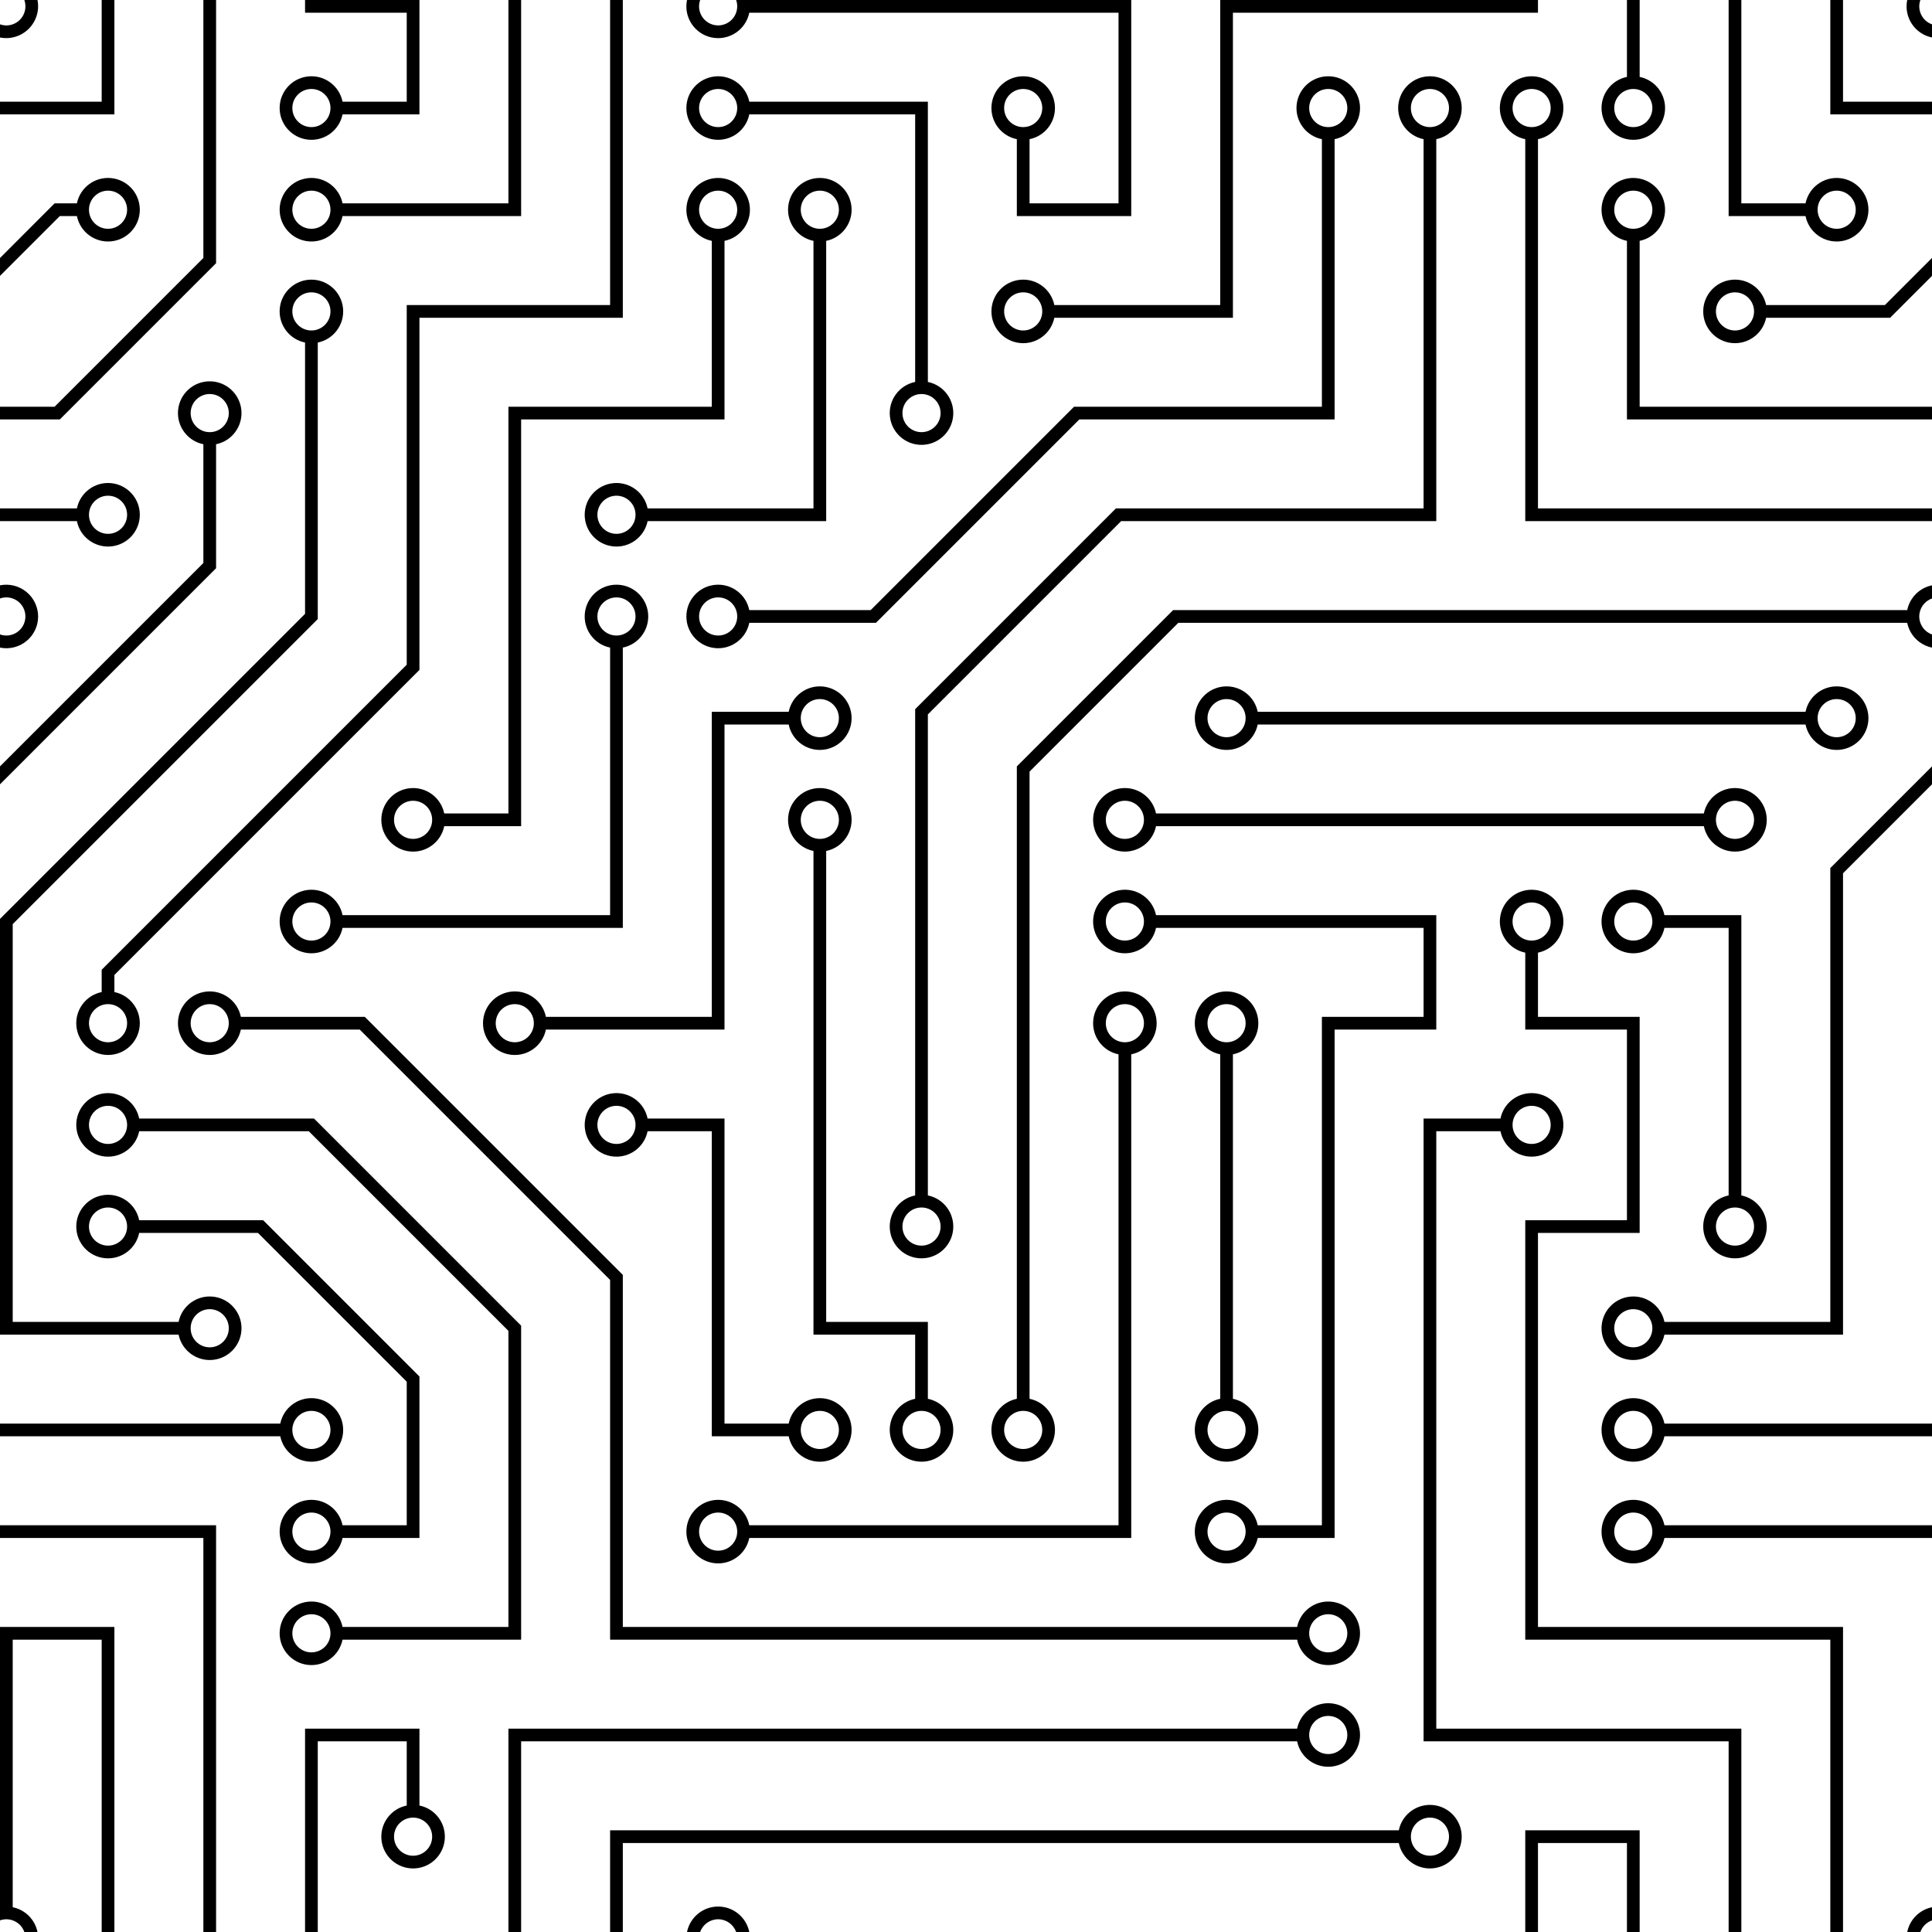
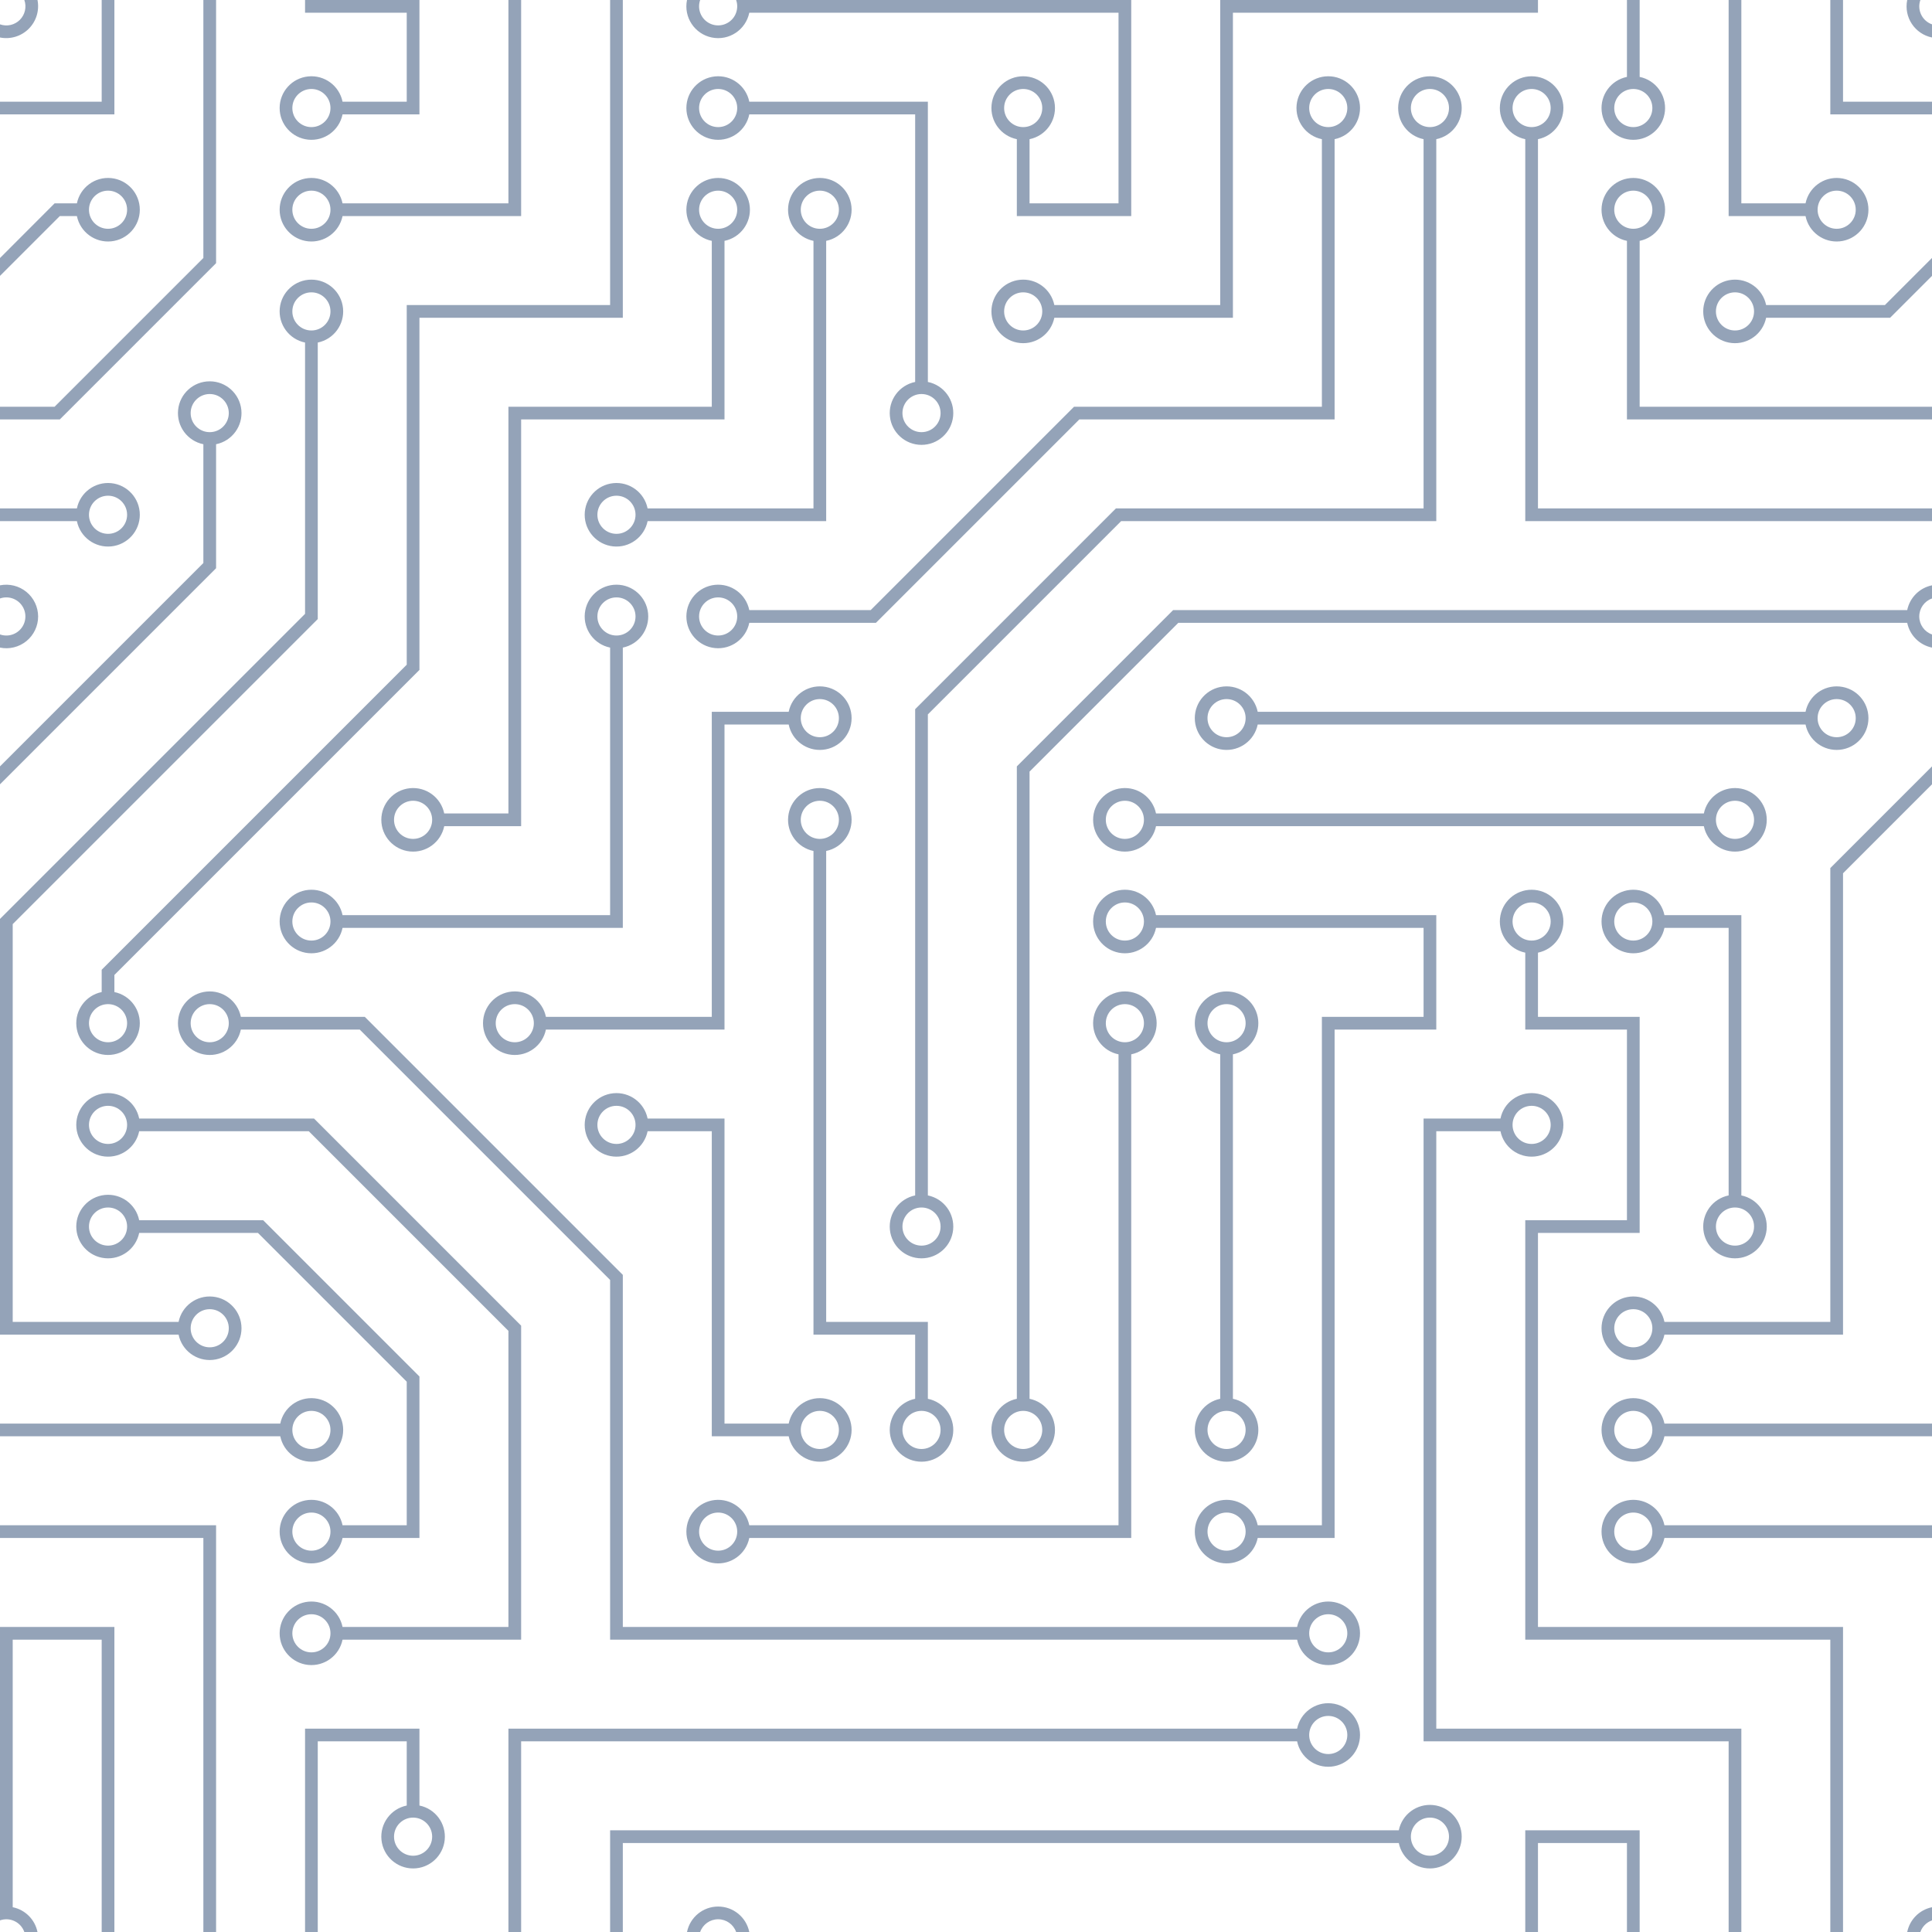
<svg xmlns="http://www.w3.org/2000/svg" viewBox="0 0 304 304" width="304" height="304">
-   <path fill="#000" d="M44.1 224a5 5 0 1 1 0 2H0v-2h44.1zm160 48a5 5 0 1 1 0 2H82v-2h122.1zm57.8-46a5 5 0 1 1 0-2H304v2h-42.1zm0 16a5 5 0 1 1 0-2H304v2h-42.1zm6.2-114a5 5 0 1 1 0 2h-86.2a5 5 0 1 1 0-2h86.2zm-256-48a5 5 0 1 1 0 2H0v-2h12.1zm185.8 34a5 5 0 1 1 0-2h86.2a5 5 0 1 1 0 2h-86.2zM258 12.1a5 5 0 1 1-2 0V0h2v12.1zm-64 208a5 5 0 1 1-2 0v-54.2a5 5 0 1 1 2 0v54.2zm48-198.2V80h62v2h-64V21.9a5 5 0 1 1 2 0zm16 16V64h46v2h-48V37.9a5 5 0 1 1 2 0zm-128 96V208h16v12.1a5 5 0 1 1-2 0V210h-16v-76.1a5 5 0 1 1 2 0zm-5.9-21.9a5 5 0 1 1 0 2H114v48H85.9a5 5 0 1 1 0-2H112v-48h12.1zm-6.2 130a5 5 0 1 1 0-2H176v-74.1a5 5 0 1 1 2 0V242h-60.1zm-16-64a5 5 0 1 1 0-2H114v48h10.1a5 5 0 1 1 0 2H112v-48h-10.1zM66 284.1a5 5 0 1 1-2 0V274H50v30h-2v-32h18v12.1zM236.1 176a5 5 0 1 1 0 2H226v94h48v32h-2v-30h-48v-98h12.1zm25.8-30a5 5 0 1 1 0-2H274v44.1a5 5 0 1 1-2 0V146h-10.1zm-64 96a5 5 0 1 1 0-2H208v-80h16v-14h-42.1a5 5 0 1 1 0-2H226v18h-16v80h-12.1zm86.2-210a5 5 0 1 1 0 2H272V0h2v32h10.1zM98 101.9V146H53.9a5 5 0 1 1 0-2H96v-42.1a5 5 0 1 1 2 0zM53.9 34a5 5 0 1 1 0-2H80V0h2v34H53.9zm60.1 3.9V66H82v64H69.9a5 5 0 1 1 0-2H80V64h32V37.9a5 5 0 1 1 2 0zM101.9 82a5 5 0 1 1 0-2H128V37.9a5 5 0 1 1 2 0V82h-28.1zm16-64a5 5 0 1 1 0-2H146v44.1a5 5 0 1 1-2 0V18h-26.1zm102.2 270a5 5 0 1 1 0 2H98v14h-2v-16h124.1zM242 149.9V160h16v34h-16v62h48v48h-2v-46h-48v-66h16v-30h-16v-12.1a5 5 0 1 1 2 0zM53.9 18a5 5 0 1 1 0-2H64V2H48V0h18v18H53.9zm112 32a5 5 0 1 1 0-2H192V0h50v2h-48v48h-28.1zm-48-48a5 5 0 0 1-9.8-2h2.07a3 3 0 1 0 5.66 0H178v34h-18V21.9a5 5 0 1 1 2 0V32h14V2h-58.1zm0 96a5 5 0 1 1 0-2H137l32-32h39V21.9a5 5 0 1 1 2 0V66h-40.17l-32 32H117.9zm28.1 90.1a5 5 0 1 1-2 0v-76.51L175.59 80H224V21.9a5 5 0 1 1 2 0V82h-49.59L146 112.41v75.69zm16 32a5 5 0 1 1-2 0v-99.51L184.59 96H300.1a5 5 0 0 1 3.9-3.9v2.07a3 3 0 0 0 0 5.66v2.07a5 5 0 0 1-3.9-3.9H185.41L162 121.41v98.69zm-144-64a5 5 0 1 1-2 0v-3.51l48-48V48h32V0h2v50H66v55.41l-48 48v2.69zM50 53.9v43.51l-48 48V208h26.1a5 5 0 1 1 0 2H0v-65.41l48-48V53.9a5 5 0 1 1 2 0zm-16 16V89.41l-34 34v-2.82l32-32V69.9a5 5 0 1 1 2 0zM12.1 32a5 5 0 1 1 0 2H9.41L0 43.41V40.6L8.59 32h3.51zm265.8 18a5 5 0 1 1 0-2h18.69l7.41-7.41v2.82L297.41 50H277.9zm-16 160a5 5 0 1 1 0-2H288v-71.41l16-16v2.82l-14 14V210h-28.1zm-208 32a5 5 0 1 1 0-2H64v-22.59L40.59 194H21.9a5 5 0 1 1 0-2H41.41L66 216.59V242H53.9zm150.2 14a5 5 0 1 1 0 2H96v-56.6L56.6 162H37.9a5 5 0 1 1 0-2h19.5L98 200.6V256h106.1zm-150.2 2a5 5 0 1 1 0-2H80v-46.59L48.59 178H21.9a5 5 0 1 1 0-2H49.41L82 208.59V258H53.9zM34 39.8v1.61L9.41 66H0v-2h8.59L32 40.59V0h2v39.8zM2 300.1a5 5 0 0 1 3.9 3.9H3.83A3 3 0 0 0 0 302.17V256h18v48h-2v-46H2v42.1zM34 241v63h-2v-62H0v-2h34v1zM17 18H0v-2h16V0h2v18h-1zm273-2h14v2h-16V0h2v16zm-32 273v15h-2v-14h-14v14h-2v-16h18v1zM0 92.1A5.02 5.02 0 0 1 6 97a5 5 0 0 1-6 4.9v-2.07a3 3 0 1 0 0-5.66V92.1zM80 272h2v32h-2v-32zm37.9 32h-2.07a3 3 0 0 0-5.66 0h-2.07a5 5 0 0 1 9.8 0zM5.9 0A5.02 5.02 0 0 1 0 5.9V3.83A3 3 0 0 0 3.83 0H5.9zm294.2 0h2.07A3 3 0 0 0 304 3.83V5.9a5 5 0 0 1-3.9-5.9zm3.9 300.1v2.07a3 3 0 0 0-1.83 1.83h-2.07a5 5 0 0 1 3.9-3.9zM97 100a3 3 0 1 0 0-6 3 3 0 0 0 0 6zm0-16a3 3 0 1 0 0-6 3 3 0 0 0 0 6zm16 16a3 3 0 1 0 0-6 3 3 0 0 0 0 6zm16 16a3 3 0 1 0 0-6 3 3 0 0 0 0 6zm0 16a3 3 0 1 0 0-6 3 3 0 0 0 0 6zm-48 32a3 3 0 1 0 0-6 3 3 0 0 0 0 6zm16 16a3 3 0 1 0 0-6 3 3 0 0 0 0 6zm32 48a3 3 0 1 0 0-6 3 3 0 0 0 0 6zm-16 16a3 3 0 1 0 0-6 3 3 0 0 0 0 6zm32-16a3 3 0 1 0 0-6 3 3 0 0 0 0 6zm0-32a3 3 0 1 0 0-6 3 3 0 0 0 0 6zm16 32a3 3 0 1 0 0-6 3 3 0 0 0 0 6zm32 16a3 3 0 1 0 0-6 3 3 0 0 0 0 6zm0-16a3 3 0 1 0 0-6 3 3 0 0 0 0 6zm-16-64a3 3 0 1 0 0-6 3 3 0 0 0 0 6zm16 0a3 3 0 1 0 0-6 3 3 0 0 0 0 6zm16 96a3 3 0 1 0 0-6 3 3 0 0 0 0 6zm0 16a3 3 0 1 0 0-6 3 3 0 0 0 0 6zm16 16a3 3 0 1 0 0-6 3 3 0 0 0 0 6zm16-144a3 3 0 1 0 0-6 3 3 0 0 0 0 6zm0 32a3 3 0 1 0 0-6 3 3 0 0 0 0 6zm16-32a3 3 0 1 0 0-6 3 3 0 0 0 0 6zm16-16a3 3 0 1 0 0-6 3 3 0 0 0 0 6zm-96 0a3 3 0 1 0 0-6 3 3 0 0 0 0 6zm0 16a3 3 0 1 0 0-6 3 3 0 0 0 0 6zm16-32a3 3 0 1 0 0-6 3 3 0 0 0 0 6zm96 0a3 3 0 1 0 0-6 3 3 0 0 0 0 6zm-16-64a3 3 0 1 0 0-6 3 3 0 0 0 0 6zm16-16a3 3 0 1 0 0-6 3 3 0 0 0 0 6zm-32 0a3 3 0 1 0 0-6 3 3 0 0 0 0 6zm0-16a3 3 0 1 0 0-6 3 3 0 0 0 0 6zm-16 0a3 3 0 1 0 0-6 3 3 0 0 0 0 6zm-16 0a3 3 0 1 0 0-6 3 3 0 0 0 0 6zm-16 0a3 3 0 1 0 0-6 3 3 0 0 0 0 6zM49 36a3 3 0 1 0 0-6 3 3 0 0 0 0 6zm-32 0a3 3 0 1 0 0-6 3 3 0 0 0 0 6zm32 16a3 3 0 1 0 0-6 3 3 0 0 0 0 6zM33 68a3 3 0 1 0 0-6 3 3 0 0 0 0 6zm16-48a3 3 0 1 0 0-6 3 3 0 0 0 0 6zm0 240a3 3 0 1 0 0-6 3 3 0 0 0 0 6zm16 32a3 3 0 1 0 0-6 3 3 0 0 0 0 6zm-16-64a3 3 0 1 0 0-6 3 3 0 0 0 0 6zm0 16a3 3 0 1 0 0-6 3 3 0 0 0 0 6zm-16-32a3 3 0 1 0 0-6 3 3 0 0 0 0 6zm80-176a3 3 0 1 0 0-6 3 3 0 0 0 0 6zm16 0a3 3 0 1 0 0-6 3 3 0 0 0 0 6zm-16-16a3 3 0 1 0 0-6 3 3 0 0 0 0 6zm32 48a3 3 0 1 0 0-6 3 3 0 0 0 0 6zm16-16a3 3 0 1 0 0-6 3 3 0 0 0 0 6zm0-32a3 3 0 1 0 0-6 3 3 0 0 0 0 6zm112 176a3 3 0 1 0 0-6 3 3 0 0 0 0 6zm-16 16a3 3 0 1 0 0-6 3 3 0 0 0 0 6zm0 16a3 3 0 1 0 0-6 3 3 0 0 0 0 6zm0 16a3 3 0 1 0 0-6 3 3 0 0 0 0 6zM17 180a3 3 0 1 0 0-6 3 3 0 0 0 0 6zm0 16a3 3 0 1 0 0-6 3 3 0 0 0 0 6zm0-32a3 3 0 1 0 0-6 3 3 0 0 0 0 6zm16 0a3 3 0 1 0 0-6 3 3 0 0 0 0 6zM17 84a3 3 0 1 0 0-6 3 3 0 0 0 0 6zm32 64a3 3 0 1 0 0-6 3 3 0 0 0 0 6zm16-16a3 3 0 1 0 0-6 3 3 0 0 0 0 6z" />
+   <path fill="#94a3b8" d="M44.1 224a5 5 0 1 1 0 2H0v-2h44.1zm160 48a5 5 0 1 1 0 2H82v-2h122.1zm57.8-46a5 5 0 1 1 0-2H304v2h-42.1zm0 16a5 5 0 1 1 0-2H304v2h-42.1zm6.2-114a5 5 0 1 1 0 2h-86.2a5 5 0 1 1 0-2h86.2zm-256-48a5 5 0 1 1 0 2H0v-2h12.1zm185.8 34a5 5 0 1 1 0-2h86.2a5 5 0 1 1 0 2h-86.2zM258 12.1a5 5 0 1 1-2 0V0h2v12.1zm-64 208a5 5 0 1 1-2 0v-54.2a5 5 0 1 1 2 0v54.2zm48-198.2V80h62v2h-64V21.9a5 5 0 1 1 2 0zm16 16V64h46v2h-48V37.9a5 5 0 1 1 2 0zm-128 96V208h16v12.1a5 5 0 1 1-2 0V210h-16v-76.1a5 5 0 1 1 2 0zm-5.9-21.9a5 5 0 1 1 0 2H114v48H85.9a5 5 0 1 1 0-2H112v-48h12.1zm-6.2 130a5 5 0 1 1 0-2H176v-74.1a5 5 0 1 1 2 0V242h-60.1zm-16-64a5 5 0 1 1 0-2H114v48h10.1a5 5 0 1 1 0 2H112v-48h-10.1zM66 284.1a5 5 0 1 1-2 0V274H50v30h-2v-32h18v12.1zM236.1 176a5 5 0 1 1 0 2H226v94h48v32h-2v-30h-48v-98h12.1zm25.8-30a5 5 0 1 1 0-2H274v44.1a5 5 0 1 1-2 0V146h-10.1zm-64 96a5 5 0 1 1 0-2H208v-80h16v-14h-42.1a5 5 0 1 1 0-2H226v18h-16v80h-12.1zm86.2-210a5 5 0 1 1 0 2H272V0h2v32h10.1zM98 101.9V146H53.9a5 5 0 1 1 0-2H96v-42.1a5 5 0 1 1 2 0zM53.9 34a5 5 0 1 1 0-2H80V0h2v34H53.9zm60.1 3.9V66H82v64H69.9a5 5 0 1 1 0-2H80V64h32V37.9a5 5 0 1 1 2 0zM101.9 82a5 5 0 1 1 0-2H128V37.9a5 5 0 1 1 2 0V82h-28.1zm16-64a5 5 0 1 1 0-2H146v44.1a5 5 0 1 1-2 0V18h-26.1zm102.2 270a5 5 0 1 1 0 2H98v14h-2v-16h124.1zM242 149.9V160h16v34h-16v62h48v48h-2v-46h-48v-66h16v-30h-16v-12.1a5 5 0 1 1 2 0zM53.9 18a5 5 0 1 1 0-2H64V2H48V0h18v18H53.9zm112 32a5 5 0 1 1 0-2H192V0h50v2h-48v48h-28.1zm-48-48a5 5 0 0 1-9.8-2h2.07a3 3 0 1 0 5.66 0H178v34h-18V21.9a5 5 0 1 1 2 0V32h14V2h-58.1zm0 96a5 5 0 1 1 0-2H137l32-32h39V21.9a5 5 0 1 1 2 0V66h-40.17l-32 32H117.9zm28.1 90.1a5 5 0 1 1-2 0v-76.51L175.59 80H224V21.9a5 5 0 1 1 2 0V82h-49.59L146 112.41v75.69zm16 32a5 5 0 1 1-2 0v-99.51L184.59 96H300.1a5 5 0 0 1 3.9-3.9v2.07a3 3 0 0 0 0 5.66v2.07a5 5 0 0 1-3.9-3.9H185.41L162 121.41v98.69zm-144-64a5 5 0 1 1-2 0v-3.51l48-48V48h32V0h2v50H66v55.41l-48 48v2.69zM50 53.9v43.51l-48 48V208h26.1a5 5 0 1 1 0 2H0v-65.41l48-48V53.9a5 5 0 1 1 2 0zm-16 16V89.41l-34 34v-2.82l32-32V69.9a5 5 0 1 1 2 0zM12.1 32a5 5 0 1 1 0 2H9.41L0 43.41V40.6L8.59 32h3.51zm265.8 18a5 5 0 1 1 0-2h18.69l7.41-7.41v2.82L297.41 50H277.9zm-16 160a5 5 0 1 1 0-2H288v-71.41l16-16v2.82l-14 14V210h-28.1zm-208 32a5 5 0 1 1 0-2H64v-22.59L40.59 194H21.9a5 5 0 1 1 0-2H41.41L66 216.59V242H53.9zm150.2 14a5 5 0 1 1 0 2H96v-56.6L56.6 162H37.9a5 5 0 1 1 0-2h19.5L98 200.6V256h106.1zm-150.2 2a5 5 0 1 1 0-2H80v-46.59L48.59 178H21.9a5 5 0 1 1 0-2H49.41L82 208.59V258H53.9zM34 39.8v1.61L9.41 66H0v-2h8.59L32 40.59V0h2v39.8zM2 300.1a5 5 0 0 1 3.9 3.9H3.83A3 3 0 0 0 0 302.17V256h18v48h-2v-46H2v42.1zM34 241v63h-2v-62H0v-2h34v1zM17 18H0v-2h16V0h2v18h-1zm273-2h14v2h-16V0h2v16zm-32 273v15h-2v-14h-14v14h-2v-16h18v1zM0 92.1A5.02 5.02 0 0 1 6 97a5 5 0 0 1-6 4.9v-2.07a3 3 0 1 0 0-5.66V92.1zM80 272h2v32h-2v-32zm37.9 32h-2.07a3 3 0 0 0-5.66 0h-2.07a5 5 0 0 1 9.8 0zM5.9 0A5.02 5.02 0 0 1 0 5.9V3.83A3 3 0 0 0 3.83 0H5.9zm294.2 0h2.07A3 3 0 0 0 304 3.83V5.9a5 5 0 0 1-3.9-5.9zm3.9 300.1v2.07a3 3 0 0 0-1.83 1.83h-2.07a5 5 0 0 1 3.9-3.9zM97 100a3 3 0 1 0 0-6 3 3 0 0 0 0 6zm0-16a3 3 0 1 0 0-6 3 3 0 0 0 0 6zm16 16a3 3 0 1 0 0-6 3 3 0 0 0 0 6zm16 16a3 3 0 1 0 0-6 3 3 0 0 0 0 6zm0 16a3 3 0 1 0 0-6 3 3 0 0 0 0 6zm-48 32a3 3 0 1 0 0-6 3 3 0 0 0 0 6zm16 16a3 3 0 1 0 0-6 3 3 0 0 0 0 6zm32 48a3 3 0 1 0 0-6 3 3 0 0 0 0 6zm-16 16a3 3 0 1 0 0-6 3 3 0 0 0 0 6zm32-16a3 3 0 1 0 0-6 3 3 0 0 0 0 6zm0-32a3 3 0 1 0 0-6 3 3 0 0 0 0 6zm16 32a3 3 0 1 0 0-6 3 3 0 0 0 0 6zm32 16a3 3 0 1 0 0-6 3 3 0 0 0 0 6zm0-16a3 3 0 1 0 0-6 3 3 0 0 0 0 6zm-16-64a3 3 0 1 0 0-6 3 3 0 0 0 0 6zm16 0a3 3 0 1 0 0-6 3 3 0 0 0 0 6zm16 96a3 3 0 1 0 0-6 3 3 0 0 0 0 6zm0 16a3 3 0 1 0 0-6 3 3 0 0 0 0 6zm16 16a3 3 0 1 0 0-6 3 3 0 0 0 0 6zm16-144a3 3 0 1 0 0-6 3 3 0 0 0 0 6zm0 32a3 3 0 1 0 0-6 3 3 0 0 0 0 6zm16-32a3 3 0 1 0 0-6 3 3 0 0 0 0 6zm16-16a3 3 0 1 0 0-6 3 3 0 0 0 0 6zm-96 0a3 3 0 1 0 0-6 3 3 0 0 0 0 6zm0 16a3 3 0 1 0 0-6 3 3 0 0 0 0 6zm16-32a3 3 0 1 0 0-6 3 3 0 0 0 0 6zm96 0a3 3 0 1 0 0-6 3 3 0 0 0 0 6zm-16-64a3 3 0 1 0 0-6 3 3 0 0 0 0 6zm16-16a3 3 0 1 0 0-6 3 3 0 0 0 0 6zm-32 0a3 3 0 1 0 0-6 3 3 0 0 0 0 6zm0-16a3 3 0 1 0 0-6 3 3 0 0 0 0 6zm-16 0a3 3 0 1 0 0-6 3 3 0 0 0 0 6zm-16 0a3 3 0 1 0 0-6 3 3 0 0 0 0 6zm-16 0a3 3 0 1 0 0-6 3 3 0 0 0 0 6zM49 36a3 3 0 1 0 0-6 3 3 0 0 0 0 6zm-32 0a3 3 0 1 0 0-6 3 3 0 0 0 0 6zm32 16a3 3 0 1 0 0-6 3 3 0 0 0 0 6zM33 68a3 3 0 1 0 0-6 3 3 0 0 0 0 6zm16-48a3 3 0 1 0 0-6 3 3 0 0 0 0 6zm0 240a3 3 0 1 0 0-6 3 3 0 0 0 0 6zm16 32a3 3 0 1 0 0-6 3 3 0 0 0 0 6zm-16-64a3 3 0 1 0 0-6 3 3 0 0 0 0 6zm0 16a3 3 0 1 0 0-6 3 3 0 0 0 0 6zm-16-32a3 3 0 1 0 0-6 3 3 0 0 0 0 6zm80-176a3 3 0 1 0 0-6 3 3 0 0 0 0 6zm16 0a3 3 0 1 0 0-6 3 3 0 0 0 0 6zm-16-16a3 3 0 1 0 0-6 3 3 0 0 0 0 6zm32 48a3 3 0 1 0 0-6 3 3 0 0 0 0 6zm16-16a3 3 0 1 0 0-6 3 3 0 0 0 0 6zm0-32a3 3 0 1 0 0-6 3 3 0 0 0 0 6zm112 176a3 3 0 1 0 0-6 3 3 0 0 0 0 6zm-16 16a3 3 0 1 0 0-6 3 3 0 0 0 0 6zm0 16a3 3 0 1 0 0-6 3 3 0 0 0 0 6zm0 16a3 3 0 1 0 0-6 3 3 0 0 0 0 6zM17 180a3 3 0 1 0 0-6 3 3 0 0 0 0 6zm0 16a3 3 0 1 0 0-6 3 3 0 0 0 0 6zm0-32a3 3 0 1 0 0-6 3 3 0 0 0 0 6zm16 0a3 3 0 1 0 0-6 3 3 0 0 0 0 6zM17 84a3 3 0 1 0 0-6 3 3 0 0 0 0 6zm32 64a3 3 0 1 0 0-6 3 3 0 0 0 0 6zm16-16a3 3 0 1 0 0-6 3 3 0 0 0 0 6z" />
</svg>
